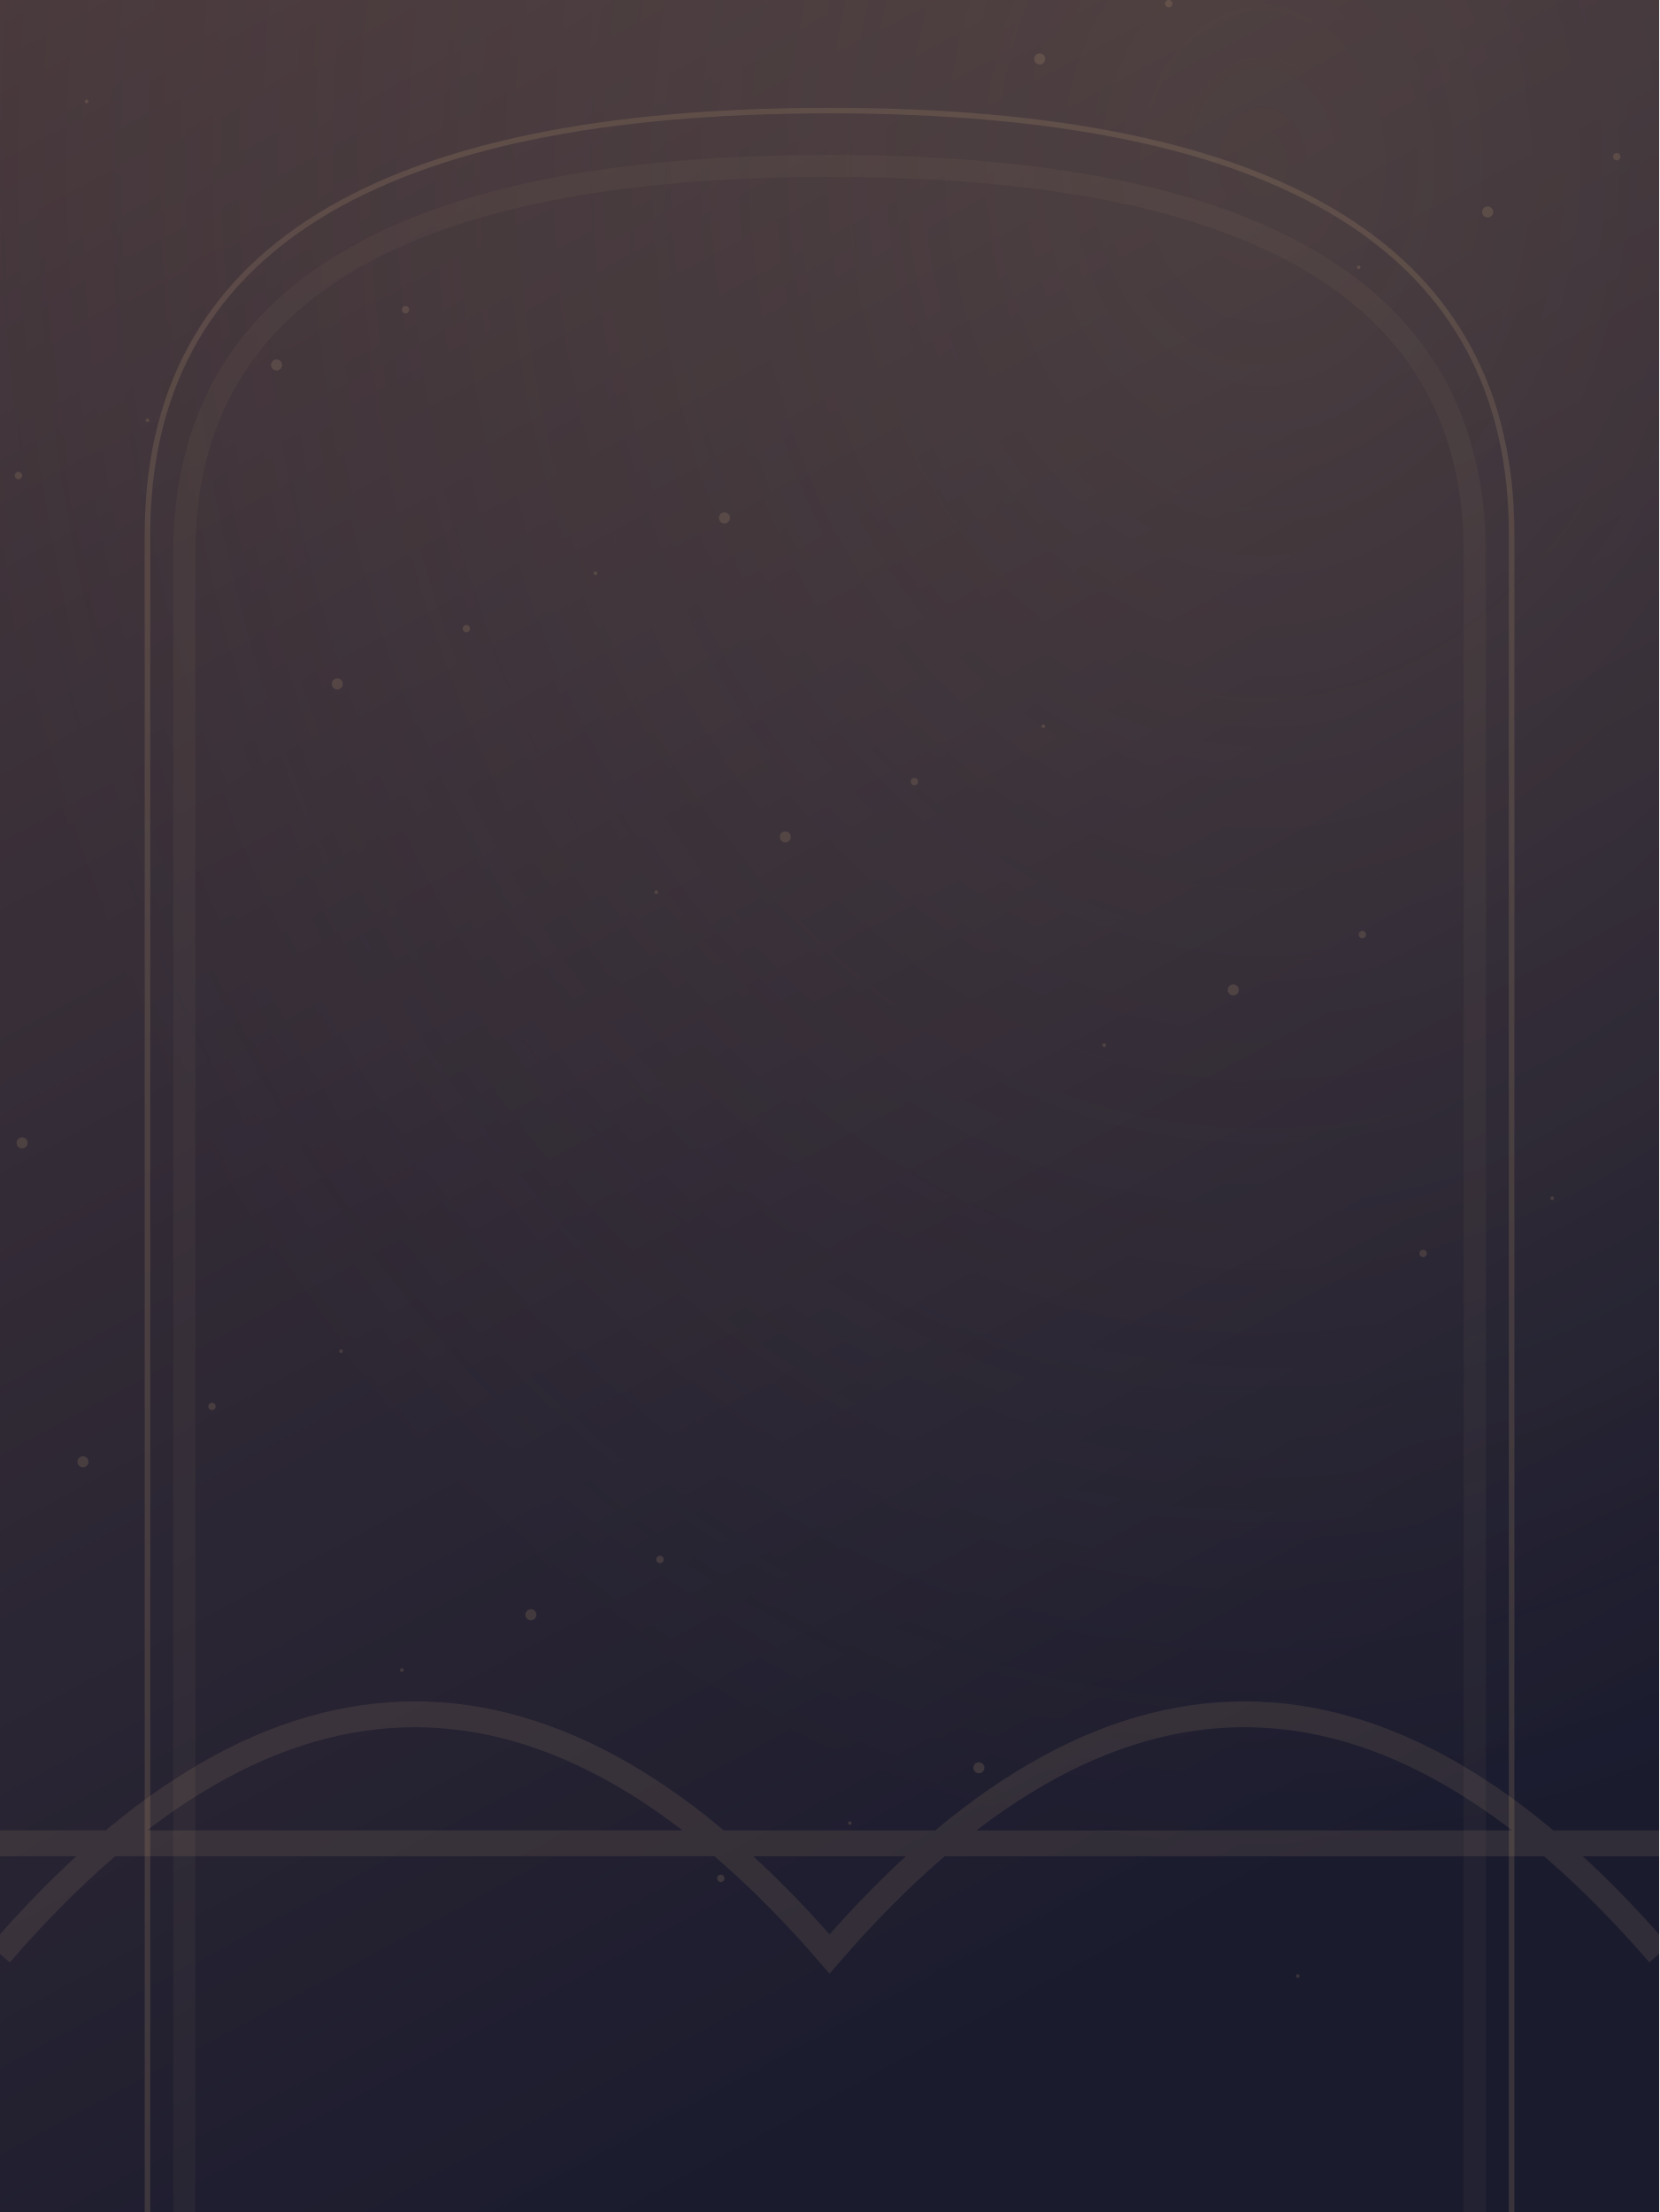
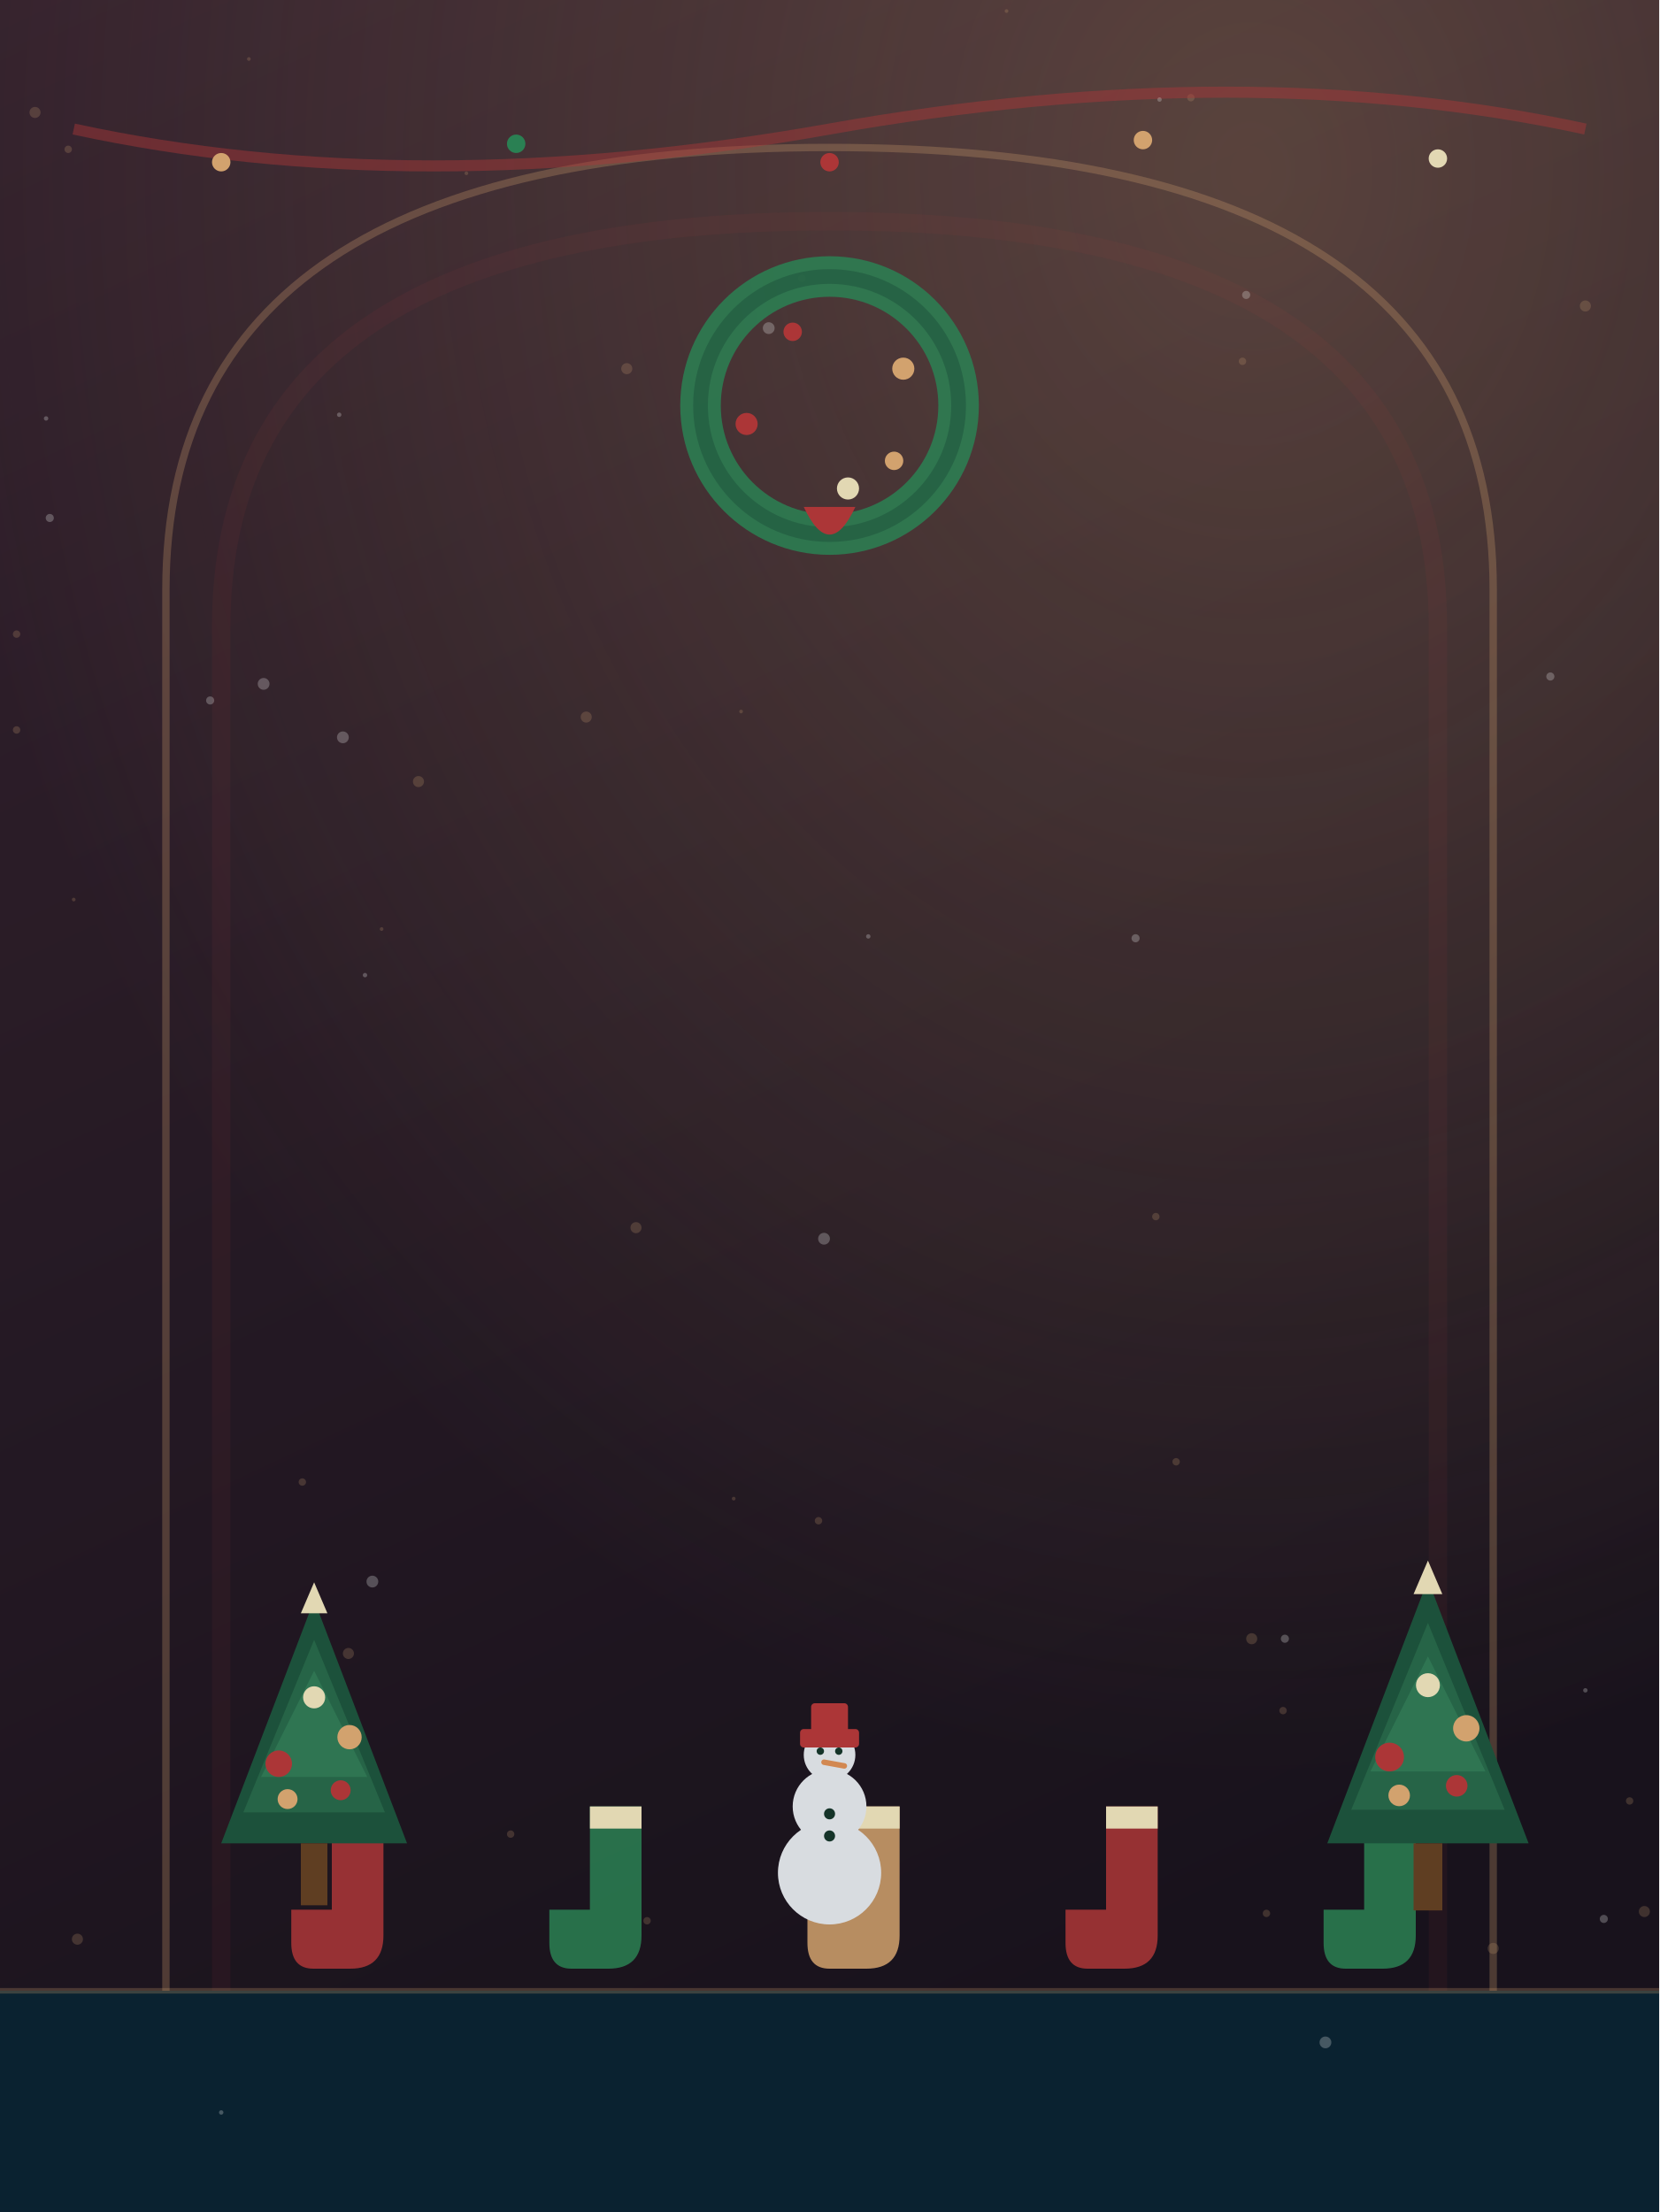
<svg xmlns="http://www.w3.org/2000/svg" viewBox="0 0 900 1200" preserveAspectRatio="xMidYMid slice">
  <defs>
-     <linearGradient id="sky" x2=".4" y2="1">
-       <stop stop-color="#5a4345" />
-       <stop offset="1" stop-color="#201d32" />
+     <linearGradient id="sky" x2=".35" y2="1">
+       <stop stop-color="#3a2430" />
+       <stop offset="1" stop-color="#1a121c" />
    </linearGradient>
    <radialGradient id="glow">
-       <stop stop-color="#f0c18c" stop-opacity=".14" />
-       <stop offset="1" stop-color="#f0c18c" stop-opacity="0" />
+       <stop stop-color="#eab77f" stop-opacity=".28" />
+       <stop offset="1" stop-color="#eab77f" stop-opacity="0" />
    </radialGradient>
  </defs>
  <path fill="url(#sky)" d="M0 0h900v1200H0Z" />
-   <ellipse cx="680" cy="100" rx="700" ry="900" fill="url(#glow)" />
-   <circle cx="47" cy="55" r="1" fill="#f0c18c" opacity=".18" />
-   <circle cx="220" cy="168" r="2" fill="#f0c18c" opacity=".18" />
-   <circle cx="393" cy="281" r="3" fill="#f0c18c" opacity=".18" />
-   <circle cx="566" cy="394" r="1" fill="#f0c18c" opacity=".18" />
-   <circle cx="739" cy="507" r="2" fill="#f0c18c" opacity=".18" />
-   <circle cx="12" cy="620" r="3" fill="#f0c18c" opacity=".18" />
-   <circle cx="185" cy="733" r="1" fill="#f0c18c" opacity=".18" />
-   <circle cx="358" cy="846" r="2" fill="#f0c18c" opacity=".18" />
-   <circle cx="531" cy="959" r="3" fill="#f0c18c" opacity=".18" />
-   <circle cx="704" cy="1072" r="1" fill="#f0c18c" opacity=".18" />
-   <circle cx="877" cy="85" r="2" fill="#f0c18c" opacity=".18" />
-   <circle cx="150" cy="198" r="3" fill="#f0c18c" opacity=".18" />
-   <circle cx="323" cy="311" r="1" fill="#f0c18c" opacity=".18" />
-   <circle cx="496" cy="424" r="2" fill="#f0c18c" opacity=".18" />
-   <circle cx="669" cy="537" r="3" fill="#f0c18c" opacity=".18" />
-   <circle cx="842" cy="650" r="1" fill="#f0c18c" opacity=".18" />
-   <circle cx="115" cy="763" r="2" fill="#f0c18c" opacity=".18" />
-   <circle cx="288" cy="876" r="3" fill="#f0c18c" opacity=".18" />
-   <circle cx="461" cy="989" r="1" fill="#f0c18c" opacity=".18" />
-   <circle cx="634" cy="2" r="2" fill="#f0c18c" opacity=".18" />
-   <circle cx="807" cy="115" r="3" fill="#f0c18c" opacity=".18" />
-   <circle cx="80" cy="228" r="1" fill="#f0c18c" opacity=".18" />
-   <circle cx="253" cy="341" r="2" fill="#f0c18c" opacity=".18" />
-   <circle cx="426" cy="454" r="3" fill="#f0c18c" opacity=".18" />
-   <circle cx="599" cy="567" r="1" fill="#f0c18c" opacity=".18" />
-   <circle cx="772" cy="680" r="2" fill="#f0c18c" opacity=".18" />
-   <circle cx="45" cy="793" r="3" fill="#f0c18c" opacity=".18" />
-   <circle cx="218" cy="906" r="1" fill="#f0c18c" opacity=".18" />
-   <circle cx="391" cy="1019" r="2" fill="#f0c18c" opacity=".18" />
-   <circle cx="564" cy="32" r="3" fill="#f0c18c" opacity=".18" />
-   <circle cx="737" cy="145" r="1" fill="#f0c18c" opacity=".18" />
-   <circle cx="10" cy="258" r="2" fill="#f0c18c" opacity=".18" />
-   <circle cx="183" cy="371" r="3" fill="#f0c18c" opacity=".18" />
-   <circle cx="356" cy="484" r="1" fill="#f0c18c" opacity=".18" />
-   <path d="M80 1200V290Q80 60 450 60T820 290v910" fill="none" stroke="#f0c18c" stroke-width="3" opacity=".18" />
-   <path d="M100 1200V300Q100 90 450 90T800 300v900" fill="none" stroke="#f0c18c" stroke-width="12" opacity=".055" />
-   <path d="M0 1060Q225 800 450 1060Q675 800 900 1060M0 1000h900" fill="none" stroke="#f0c18c" stroke-width="14" opacity=".13" />
-   <path d="M0 0h900v1200H0Z" fill="#06131d" opacity=".2" />
+   <ellipse cx="680" cy="90" rx="720" ry="880" fill="url(#glow)" />
+   <circle cx="627" cy="660" r="2" fill="#eab77f" opacity=".22" />
+   <circle cx="646" cy="53" r="2" fill="#eab77f" opacity=".22" />
+   <circle cx="9" cy="344" r="2" fill="#eab77f" opacity=".22" />
+   <circle cx="696" cy="928" r="2" fill="#eab77f" opacity=".22" />
+   <circle cx="19" cy="61" r="3" fill="#eab77f" opacity=".22" />
+   <circle cx="674" cy="196" r="2" fill="#eab77f" opacity=".22" />
+   <circle cx="37" cy="81" r="2" fill="#eab77f" opacity=".22" />
+   <circle cx="892" cy="1037" r="3" fill="#eab77f" opacity=".22" />
+   <circle cx="687" cy="1038" r="2" fill="#eab77f" opacity=".22" />
+   <circle cx="398" cy="813" r="1" fill="#eab77f" opacity=".22" />
+   <circle cx="253" cy="94" r="1" fill="#eab77f" opacity=".22" />
+   <circle cx="444" cy="825" r="2" fill="#eab77f" opacity=".22" />
+   <circle cx="135" cy="32" r="1" fill="#eab77f" opacity=".22" />
+   <circle cx="402" cy="386" r="1" fill="#eab77f" opacity=".22" />
+   <circle cx="277" cy="995" r="2" fill="#eab77f" opacity=".22" />
+   <circle cx="884" cy="977" r="2" fill="#eab77f" opacity=".22" />
+   <circle cx="435" cy="151" r="2" fill="#eab77f" opacity=".22" />
+   <circle cx="42" cy="1052" r="3" fill="#eab77f" opacity=".22" />
+   <circle cx="29" cy="1093" r="3" fill="#eab77f" opacity=".22" />
+   <circle cx="40" cy="488" r="1" fill="#eab77f" opacity=".22" />
+   <circle cx="207" cy="504" r="1" fill="#eab77f" opacity=".22" />
+   <circle cx="546" cy="6" r="1" fill="#eab77f" opacity=".22" />
+   <circle cx="345" cy="666" r="3" fill="#eab77f" opacity=".22" />
+   <circle cx="164" cy="804" r="2" fill="#eab77f" opacity=".22" />
+   <circle cx="351" cy="1042" r="2" fill="#eab77f" opacity=".22" />
+   <circle cx="318" cy="389" r="3" fill="#eab77f" opacity=".22" />
+   <circle cx="9" cy="396" r="2" fill="#eab77f" opacity=".22" />
+   <circle cx="860" cy="166" r="3" fill="#eab77f" opacity=".22" />
+   <circle cx="679" cy="889" r="3" fill="#eab77f" opacity=".22" />
+   <circle cx="638" cy="793" r="2" fill="#eab77f" opacity=".22" />
+   <circle cx="189" cy="897" r="3" fill="#eab77f" opacity=".22" />
+   <circle cx="340" cy="200" r="3" fill="#eab77f" opacity=".22" />
+   <circle cx="227" cy="424" r="3" fill="#eab77f" opacity=".22" />
+   <circle cx="810" cy="1057" r="3" fill="#eab77f" opacity=".22" />
+   <path d="M90 1200V320Q90 80 450 80T810 320v880" fill="none" stroke="#edb579" stroke-width="4" opacity=".28" />
+   <path d="M120 1200V340Q120 120 450 120T780 340v860" fill="none" stroke="#c23b3b" stroke-width="10" opacity=".08" />
+   <g transform="translate(450 220)">
+     <circle r="70" fill="none" stroke="#2f8f5b" stroke-width="22" opacity=".85" />
+     <circle r="70" fill="none" stroke="#1f5a3f" stroke-width="8" opacity=".5" />
+     <circle cx="-45" cy="10" r="6" fill="#c23b3b" />
+     <circle cx="40" cy="-20" r="6" fill="#edb579" />
+     <circle cx="10" cy="45" r="6" fill="#fff2c8" />
+     <circle cx="-20" cy="-40" r="5" fill="#c23b3b" />
+     <circle cx="35" cy="30" r="5" fill="#edb579" />
+     <path d="M-14 55 Q0 85 14 55" fill="#c23b3b" />
+   </g>
+   <g transform="translate(180 980)">
+     <path d="M0 0 h28 v70 q0 18 -18 18 h-20 q-12 0 -12 -14 v-18 h22 z" fill="#c23b3b" opacity=".85" />
+     <rect x="0" y="0" width="28" height="12" fill="#fff2c8" />
+   </g>
+   <g transform="translate(320 980)">
+     <path d="M0 0 h28 v70 q0 18 -18 18 h-20 q-12 0 -12 -14 v-18 h22 z" fill="#2f8f5b" opacity=".85" />
+     <rect x="0" y="0" width="28" height="12" fill="#fff2c8" />
+   </g>
+   <g transform="translate(460 980)">
+     <path d="M0 0 h28 v70 q0 18 -18 18 h-20 q-12 0 -12 -14 v-18 h22 z" fill="#edb579" opacity=".85" />
+     <rect x="0" y="0" width="28" height="12" fill="#fff2c8" />
+   </g>
+   <g transform="translate(600 980)">
+     <path d="M0 0 h28 v70 q0 18 -18 18 h-20 q-12 0 -12 -14 v-18 h22 z" fill="#c23b3b" opacity=".85" />
+     <rect x="0" y="0" width="28" height="12" fill="#fff2c8" />
+   </g>
+   <g transform="translate(740 980)">
+     <path d="M0 0 h28 v70 q0 18 -18 18 h-20 q-12 0 -12 -14 v-18 h22 z" fill="#2f8f5b" opacity=".85" />
+     <rect x="0" y="0" width="28" height="12" fill="#fff2c8" />
+   </g>
+   <path d="M0 1080h900v120H0Z" fill="#0a2433" />
+   <path d="M0 1080h900" stroke="#edb579" stroke-width="3" opacity=".25" />
+   <path d="M40 70 Q225 110 450 70 T860 70" fill="none" stroke="#c23b3b" stroke-width="6" opacity=".45" />
+   <circle cx="120" cy="88" r="5" fill="#edb579" />
+   <circle cx="280" cy="78" r="5" fill="#2f8f5b" />
+   <circle cx="450" cy="88" r="5" fill="#c23b3b" />
+   <circle cx="620" cy="76" r="5" fill="#edb579" />
+   <circle cx="780" cy="86" r="5" fill="#fff2c8" />
+   <g transform="translate(120 1000) scale(1.2)">
+     <path d="M0 0 L42 -110 L84 0 Z" fill="#1f5a3f" />
+     <path d="M10 -14 L42 -92 L74 -14 Z" fill="#2a6f4d" />
+     <path d="M18 -30 L42 -78 L66 -30 Z" fill="#34825a" />
+     <rect x="36" y="0" width="12" height="28" fill="#6b4423" />
+     <circle cx="26" cy="-36" r="6" fill="#c23b3b" />
+     <circle cx="58" cy="-48" r="5.5" fill="#edb579" />
+     <circle cx="42" cy="-66" r="5" fill="#fff2c8" />
+     <circle cx="30" cy="-20" r="4.5" fill="#edb579" />
+     <circle cx="54" cy="-24" r="4.5" fill="#c23b3b" />
+     <polygon points="42,-118 48,-104 36,-104" fill="#fff2c8" />
+   </g>
+   <g transform="translate(720 1000) scale(1.3)">
+     <path d="M0 0 L42 -110 L84 0 Z" fill="#1f5a3f" />
+     <path d="M10 -14 L42 -92 L74 -14 Z" fill="#2a6f4d" />
+     <path d="M18 -30 L42 -78 L66 -30 Z" fill="#34825a" />
+     <rect x="36" y="0" width="12" height="28" fill="#6b4423" />
+     <circle cx="26" cy="-36" r="6" fill="#c23b3b" />
+     <circle cx="58" cy="-48" r="5.5" fill="#edb579" />
+     <circle cx="42" cy="-66" r="5" fill="#fff2c8" />
+     <circle cx="30" cy="-20" r="4.5" fill="#edb579" />
+     <circle cx="54" cy="-24" r="4.5" fill="#c23b3b" />
+     <polygon points="42,-118 48,-104 36,-104" fill="#fff2c8" />
+   </g>
+   <g transform="translate(450 980) scale(1)">
+     <circle cx="0" cy="36" r="28" fill="#f4f7fb" />
+     <circle cx="0" cy="0" r="20" fill="#f4f7fb" />
+     <circle cx="0" cy="-28" r="14" fill="#f4f7fb" />
+     <circle cx="-5" cy="-30" r="2" fill="#17392b" />
+     <circle cx="5" cy="-30" r="2" fill="#17392b" />
+     <path d="M-3 -24 L8 -22" stroke="#ed9858" stroke-width="3" stroke-linecap="round" />
+     <rect x="-16" y="-42" width="32" height="10" rx="2" fill="#c23b3b" />
+     <rect x="-10" y="-56" width="20" height="16" rx="2" fill="#c23b3b" />
+     <circle cx="0" cy="4" r="3" fill="#17392b" />
+     <circle cx="0" cy="16" r="3" fill="#17392b" />
+   </g>
+   <circle cx="120" cy="1146" r="1.2" fill="#ffffff" opacity=".28" />
+   <circle cx="697" cy="889" r="2.2" fill="#ffffff" opacity=".28" />
+   <circle cx="114" cy="380" r="2.2" fill="#ffffff" opacity=".28" />
+   <circle cx="471" cy="508" r="1.2" fill="#ffffff" opacity=".28" />
+   <circle cx="616" cy="509" r="2.2" fill="#ffffff" opacity=".28" />
+   <circle cx="629" cy="54" r="1.2" fill="#ffffff" opacity=".28" />
+   <circle cx="186" cy="400" r="3.2" fill="#ffffff" opacity=".28" />
+   <circle cx="27" cy="281" r="2.2" fill="#ffffff" opacity=".28" />
+   <circle cx="860" cy="917" r="1.2" fill="#ffffff" opacity=".28" />
+   <circle cx="417" cy="178" r="3.2" fill="#ffffff" opacity=".28" />
+   <circle cx="198" cy="529" r="1.2" fill="#ffffff" opacity=".28" />
+   <circle cx="447" cy="672" r="3.2" fill="#ffffff" opacity=".28" />
+   <circle cx="184" cy="225" r="1.2" fill="#ffffff" opacity=".28" />
+   <circle cx="25" cy="227" r="1.2" fill="#ffffff" opacity=".28" />
+   <circle cx="202" cy="858" r="3.2" fill="#ffffff" opacity=".28" />
+   <circle cx="719" cy="1108" r="3.2" fill="#ffffff" opacity=".28" />
+   <circle cx="676" cy="160" r="2.2" fill="#ffffff" opacity=".28" />
+   <circle cx="841" cy="367" r="2.2" fill="#ffffff" opacity=".28" />
+   <circle cx="870" cy="1041" r="2.2" fill="#ffffff" opacity=".28" />
+   <circle cx="143" cy="371" r="3.2" fill="#ffffff" opacity=".28" />
+   <path d="M0 0h900v1200H0Z" fill="#06131d" opacity=".12" />
</svg>
